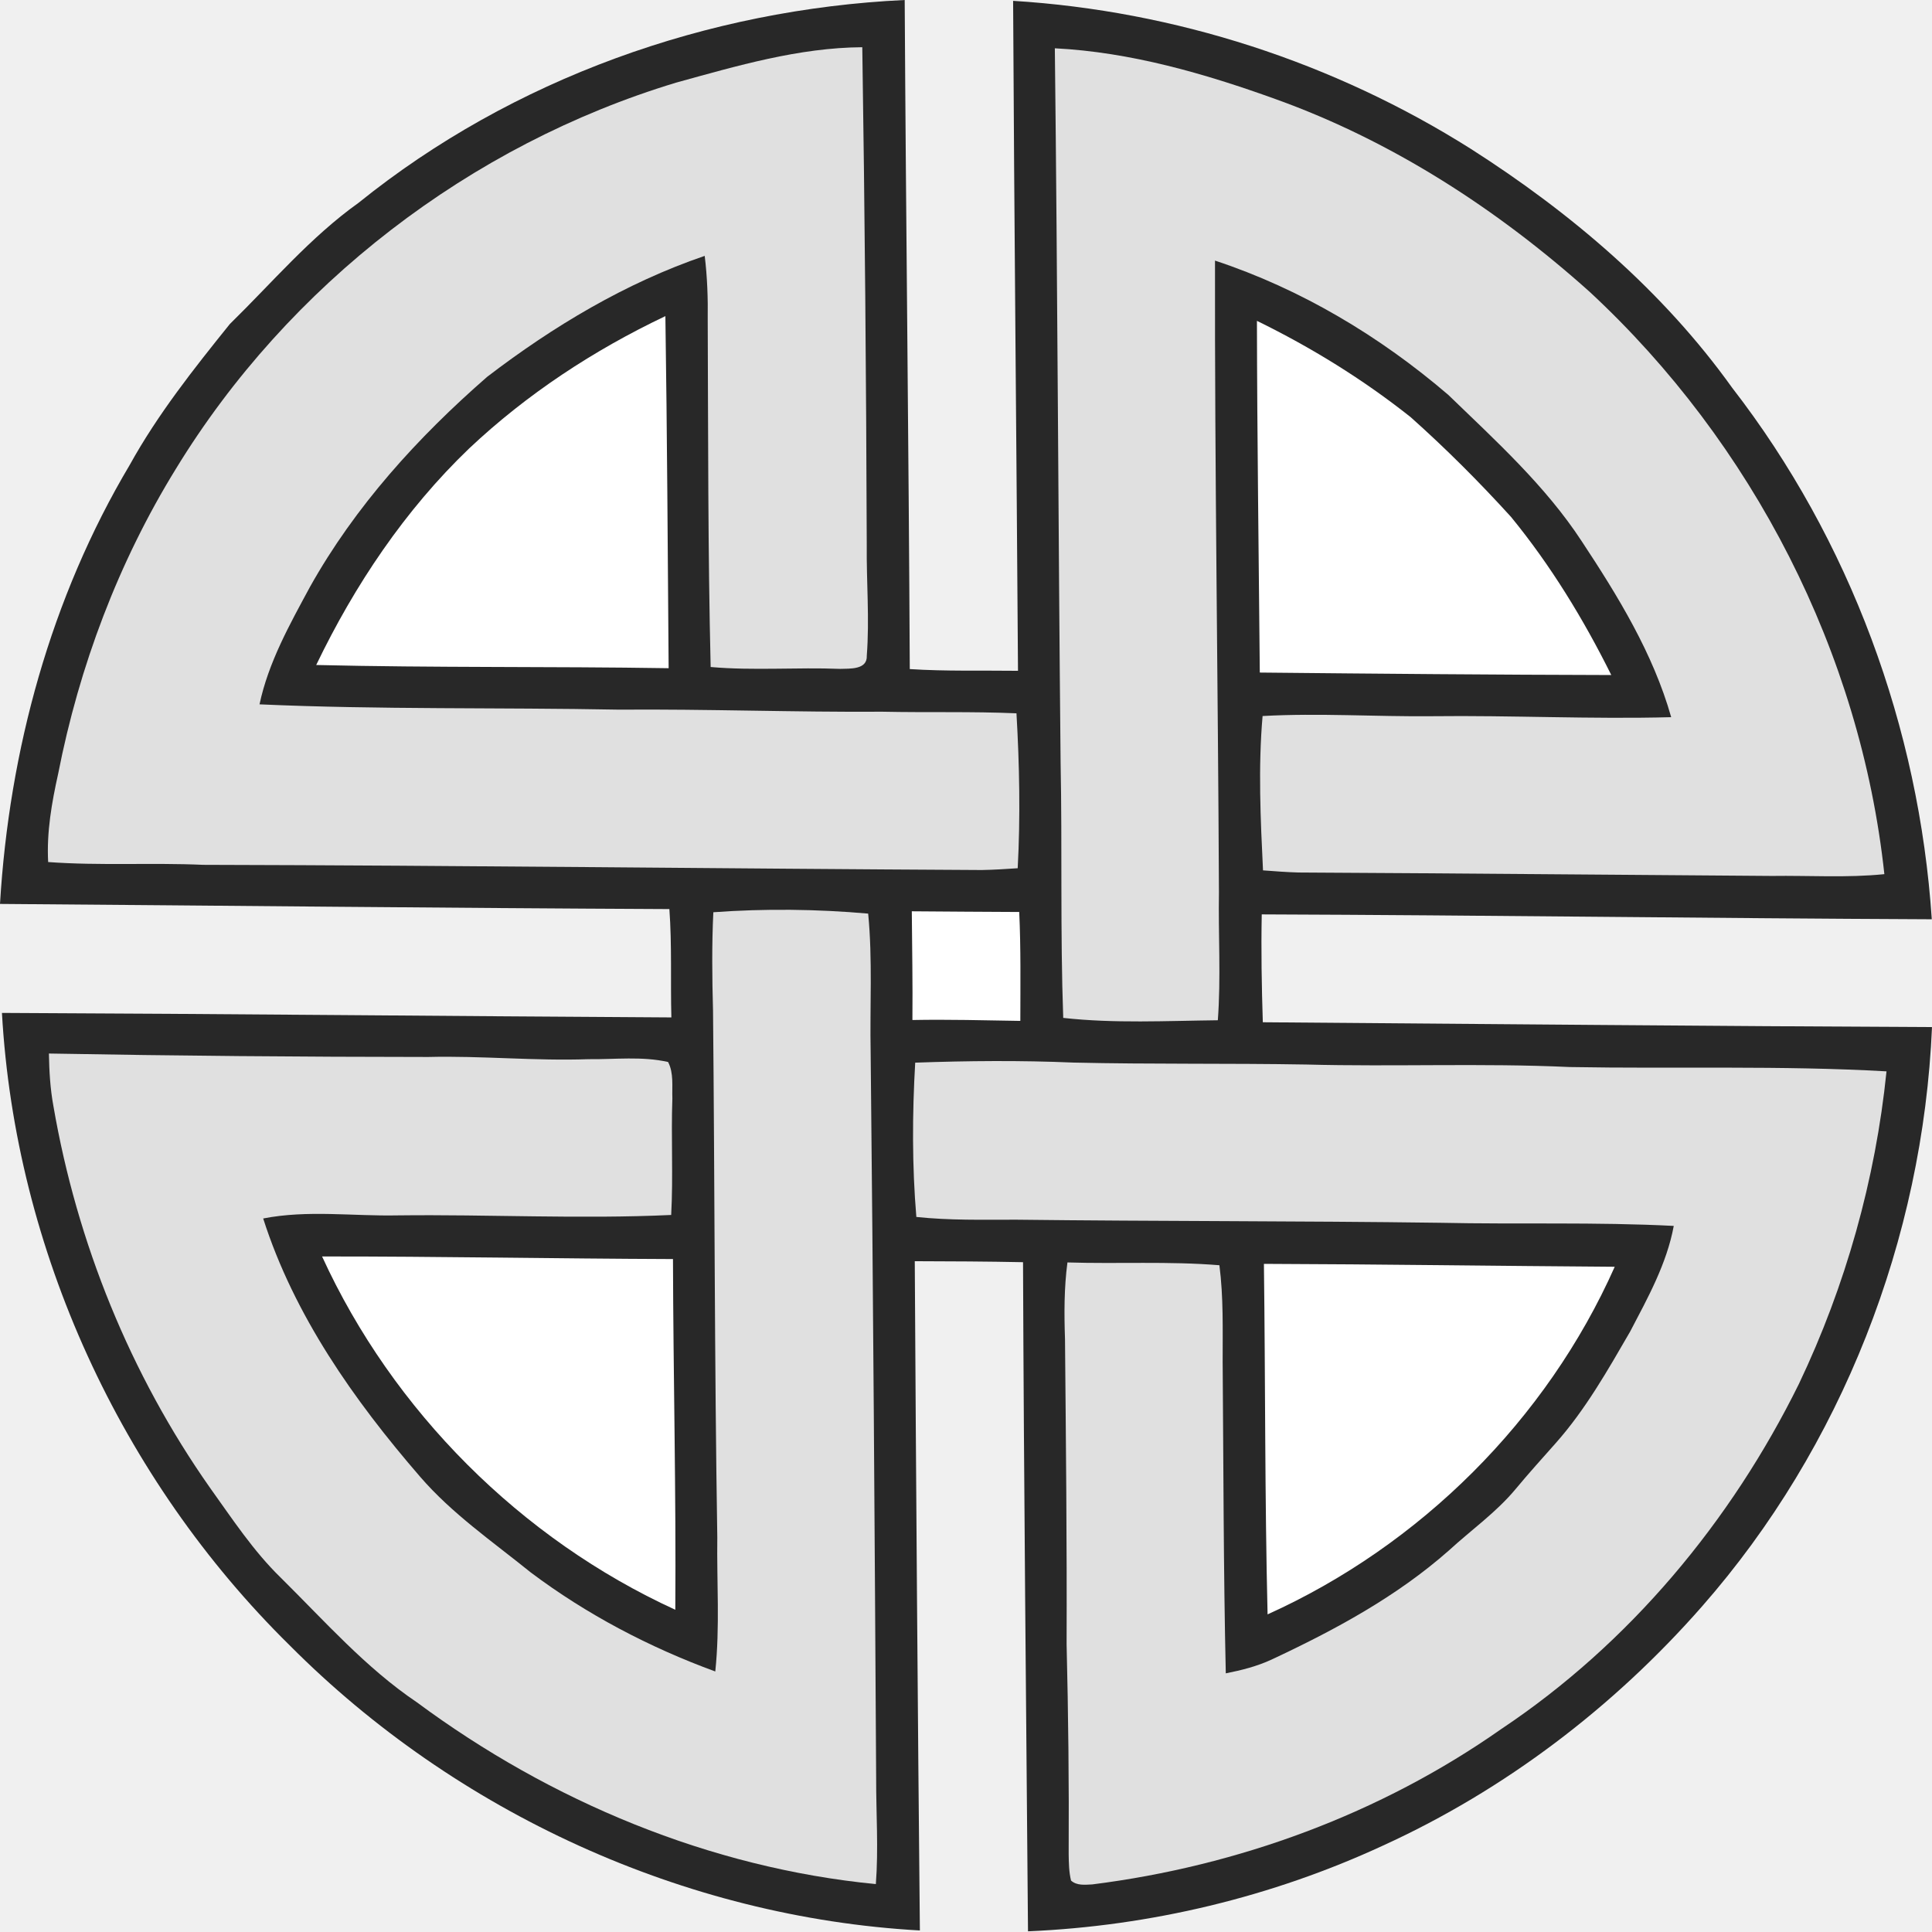
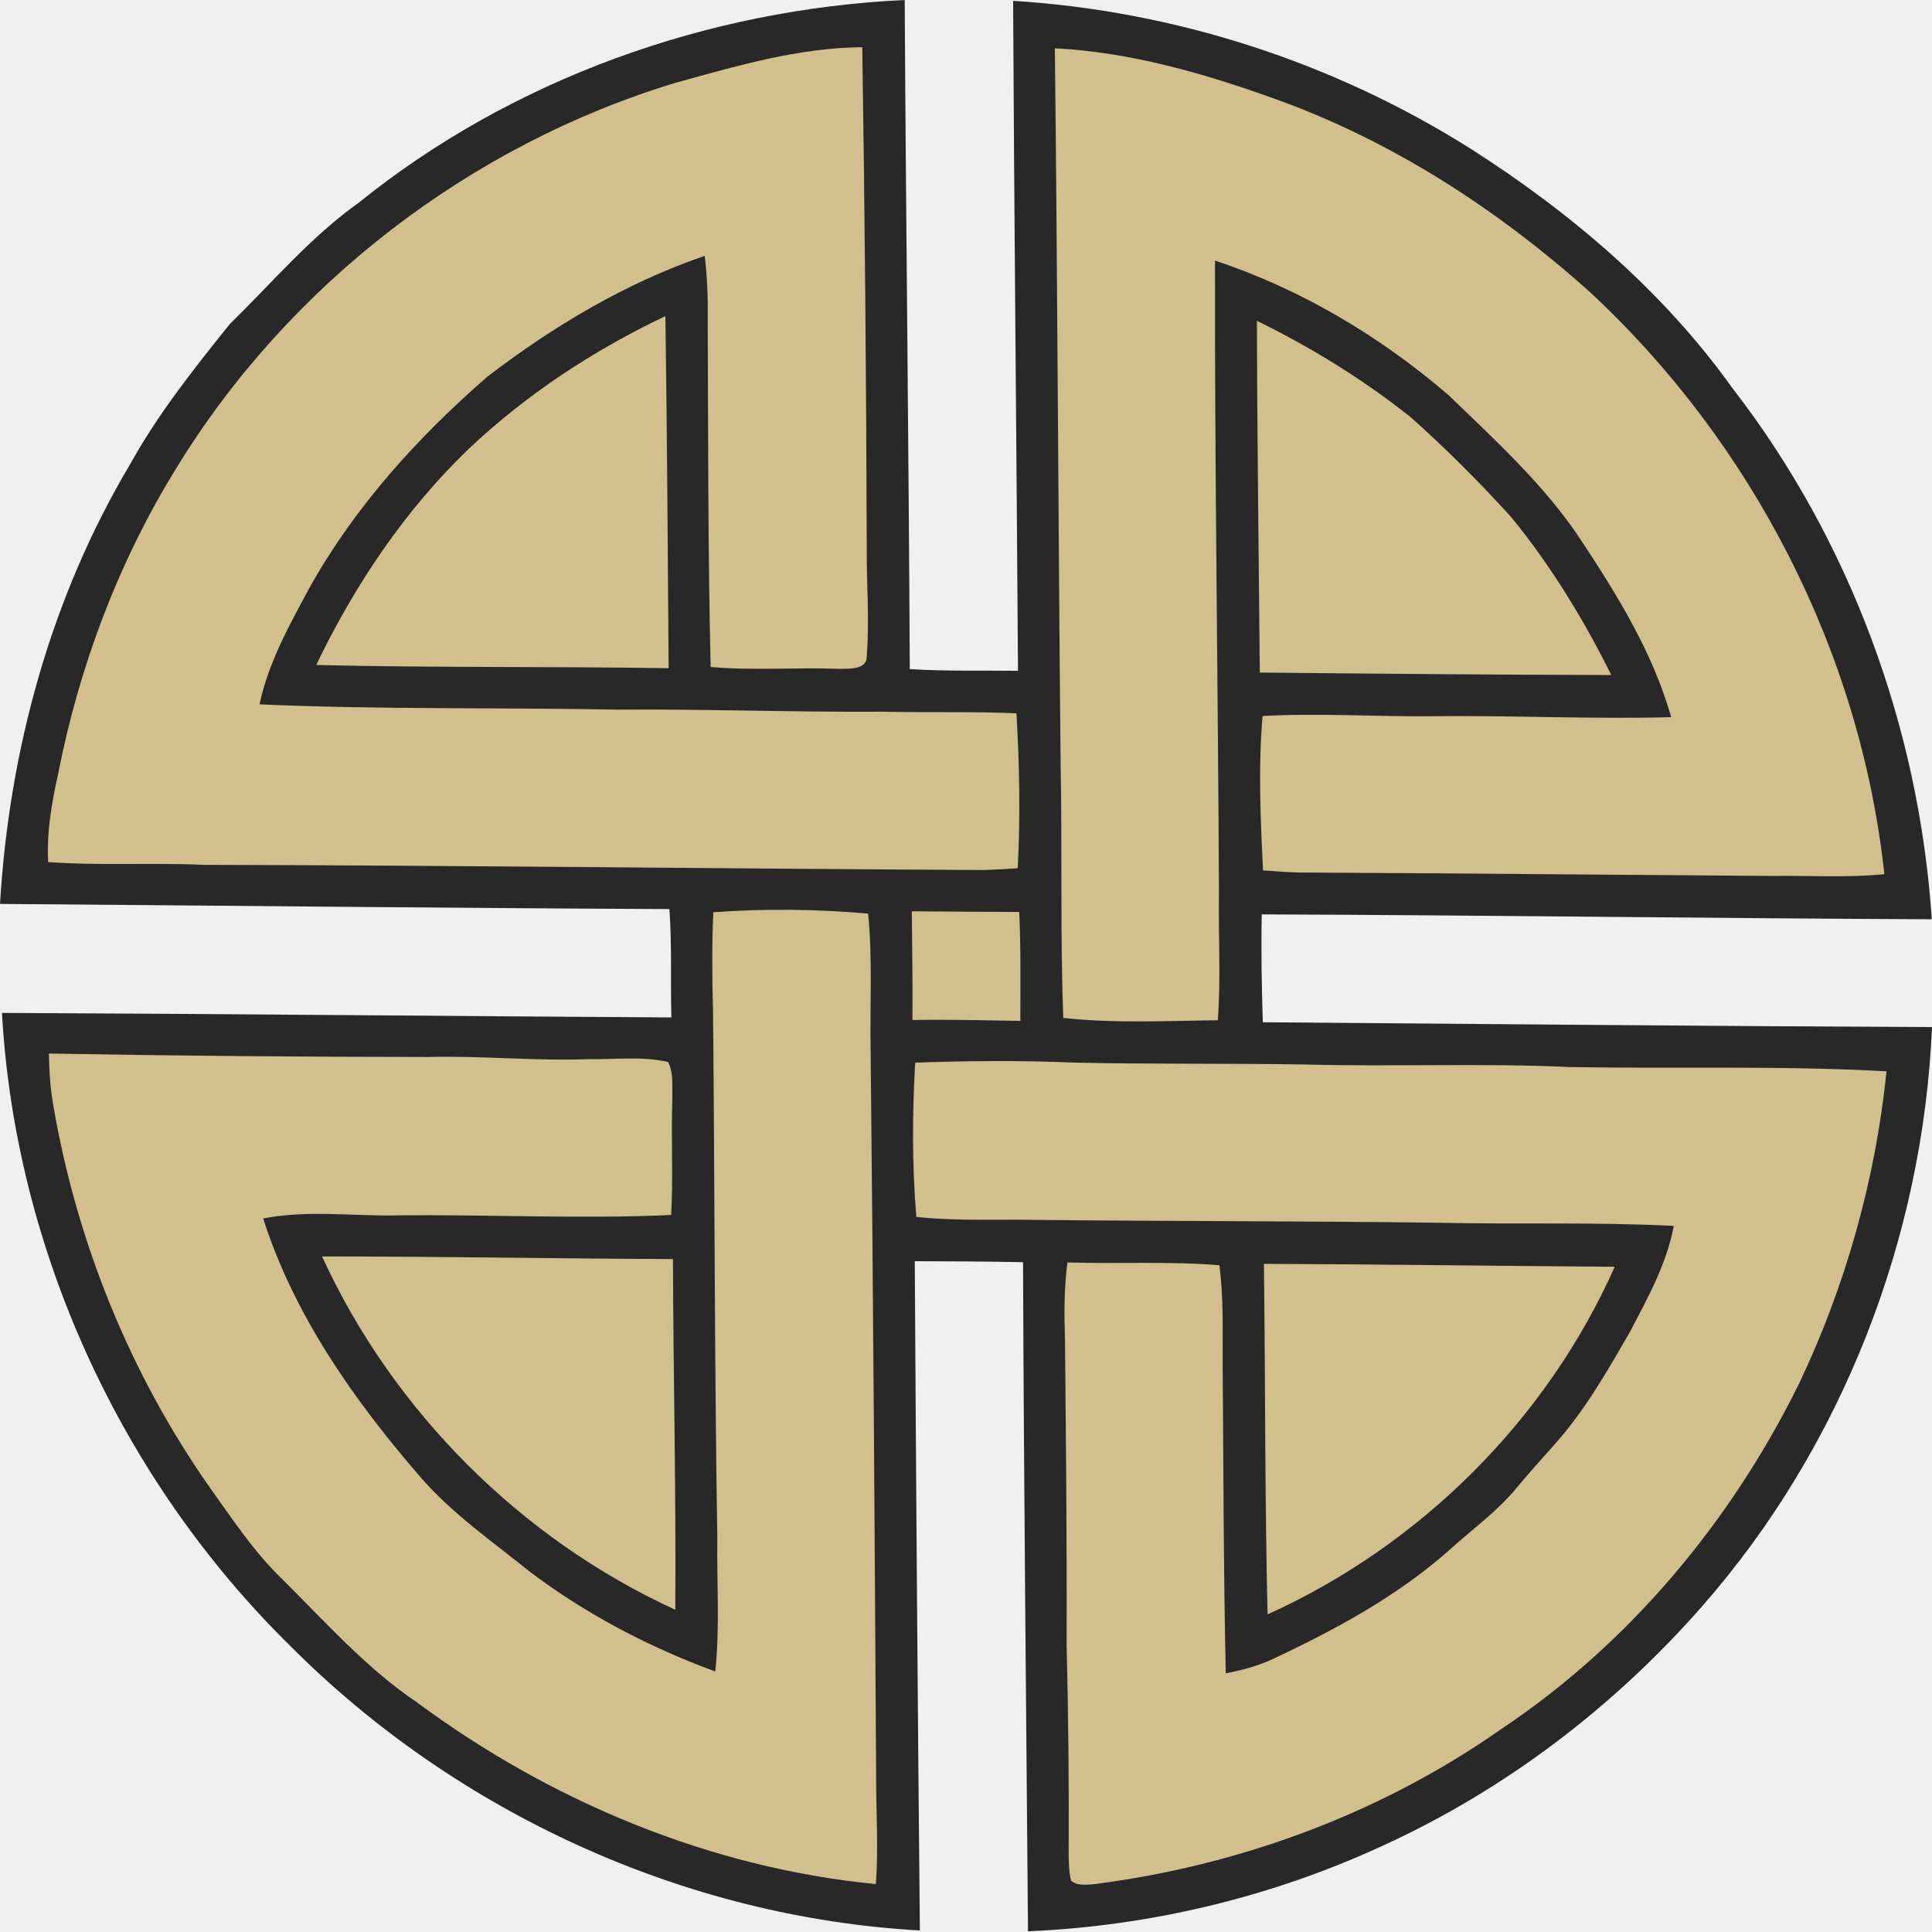
<svg xmlns="http://www.w3.org/2000/svg" version="1.1" id="Ebene_1" x="0px" y="0px" width="357.868px" height="357.74px" viewBox="10.402 6.815 357.868 357.74" enable-background="new 10.402 6.815 357.868 357.74" xml:space="preserve">
  <path fill="#282828" d="M34.432,92.934c5.183-9.369,11.851-17.791,18.54-26.093c7.799-7.63,14.913-16.086,23.836-22.45  C105.326,21.39,141.487,8.534,177.981,6.815c0.227,41.309,0.75,82.618,0.94,123.934c6.668,0.432,13.356,0.234,20.046,0.319  c-0.269-41.366-0.699-82.724-0.904-124.097c29.98,1.853,59.418,11.391,84.812,27.436c18.497,11.809,35.546,26.297,48.373,44.229  c21.806,28.143,34.627,62.968,36.982,98.458c-41.374-0.178-82.74-0.758-124.113-0.905c-0.128,6.66-0.015,13.322,0.198,19.981  c41.315,0.305,82.633,0.722,123.955,0.893c-1.675,39.181-16.7,77.81-42.604,107.316c-16.355,18.646-36.508,33.99-59.085,44.293  c-20.593,9.531-43.099,14.913-65.761,15.883c-0.34-41.311-0.766-82.619-0.92-123.942c-6.683-0.134-13.364-0.169-20.053-0.184  c0.239,41.322,0.537,82.646,0.946,123.97c-43.65-2.438-85.948-21.87-116.729-52.808c-31.261-30.766-50.834-73.305-53.302-117.152  c41.337,0.17,82.668,0.602,123.998,0.835c-0.176-6.684,0.12-13.386-0.367-20.068c-41.331-0.19-82.654-0.644-123.992-0.955  C12.101,145.797,19.815,117.506,34.432,92.934z" />
-   <path fill="#E0E0E0" d="M43.002,93.626c20.803-34.054,54.454-59.969,92.651-71.509c11.265-3.104,22.699-6.478,34.472-6.556  c0.467,30.716,0.729,61.455,0.827,92.186c-0.07,6.844,0.531,13.696,0.007,20.527c0.121,2.623-3.125,2.376-4.928,2.438  c-7.998-0.317-16.009,0.354-23.993-0.346c-0.509-21.438-0.453-42.893-0.544-64.339c0.057-3.945-0.077-7.899-0.558-11.816  c-14.645,5-28.059,13.04-40.291,22.401c-12.848,11.194-24.473,23.992-32.831,38.927c-3.748,6.943-7.686,13.951-9.341,21.743  c22.189,0.99,44.399,0.559,66.603,0.983c16.263-0.127,32.52,0.487,48.791,0.382c8.266,0.177,16.554-0.063,24.818,0.297  c0.551,9.546,0.742,19.141,0.227,28.695c-2.213,0.147-4.439,0.296-6.653,0.332c-48.069-0.255-96.138-0.849-144.208-0.961  c-9.574-0.425-19.163,0.184-28.729-0.517c-0.297-5.516,0.658-10.981,1.853-16.348C25.069,130.241,32.345,110.916,43.002,93.626z" />
-   <path fill="#FFFFFF" d="M68.974,129.993c7.127-14.807,16.433-28.708,28.334-40.114c10.684-10.075,23.094-18.215,36.345-24.508  c0.326,21.736,0.432,43.479,0.602,65.216C112.497,130.241,90.724,130.517,68.974,129.993z" />
-   <path fill="#E0E0E0" d="M20.296,211.692c-0.594-3.21-0.778-6.479-0.834-9.73c23.419,0.426,46.839,0.623,70.258,0.638  c9.906-0.247,19.799,0.764,29.698,0.409c4.907,0.058,9.907-0.571,14.736,0.523c1.075,2.064,0.707,4.497,0.792,6.746  c-0.254,7.198,0.169,14.396-0.219,21.588c-16.879,0.785-33.786-0.128-50.664,0.077c-8.302,0.17-16.681-1.039-24.912,0.573  c5.742,17.96,16.822,33.679,29.048,47.813c5.939,6.887,13.471,12.057,20.492,17.734c10.38,7.806,22.02,13.901,34.203,18.363  c0.87-8.253,0.262-16.554,0.375-24.826c-0.523-32.527-0.474-65.063-0.792-97.581c-0.169-6.081-0.233-12.155,0.057-18.229  c9.532-0.692,19.156-0.587,28.681,0.254c0.834,8.557,0.29,17.162,0.46,25.746c0.474,44.781,0.75,89.563,1.018,134.351  c-0.014,6.563,0.445,13.116-0.056,19.672c-30.746-2.998-60.253-15.337-85.001-33.665c-9.504-6.406-17.112-15.075-25.215-23.08  c-5.098-4.957-9.001-10.925-13.124-16.674C34.523,261.374,24.652,236.992,20.296,211.692z" />
-   <path fill="#E0E0E0" d="M206.859,148.053c-0.438-44.097-0.56-88.198-1.067-132.293c14.036,0.714,27.719,4.667,40.878,9.411  c21.596,7.75,41.16,20.443,58.188,35.702c30.172,27.979,50.184,66.885,54.588,107.862c-6.93,0.707-13.88,0.233-20.824,0.332  c-29.231-0.197-58.456-0.488-87.681-0.636c-2.205-0.058-4.392-0.233-6.59-0.396c-0.461-9.511-0.906-19.093-0.078-28.589  c10.465-0.58,20.943,0.141,31.416,0.034c14.758-0.176,29.522,0.574,44.271,0.178c-3.351-11.823-9.871-22.444-16.595-32.619  c-6.726-10.273-15.911-18.583-24.679-27.067c-12.664-10.869-27.353-19.645-43.227-24.885c-0.063,38.998,0.559,78.002,0.729,117.005  c-0.133,7.898,0.383,15.825-0.205,23.708c-9.539,0.106-19.142,0.616-28.637-0.438C206.782,179.596,207.171,163.821,206.859,148.053z  " />
-   <path fill="#FFFFFF" d="M135.491,304.995c-28.617-13.103-52.326-36.826-65.429-65.442c21.666-0.015,43.325,0.402,64.997,0.48  C135.117,261.685,135.647,283.344,135.491,304.995z" />
-   <path fill="#FFFFFF" d="M243.757,131.394c-0.19-21.716-0.495-43.432-0.53-65.146c10.076,4.928,19.672,10.848,28.469,17.833  c6.525,5.819,12.721,12.015,18.604,18.491c7.34,8.966,13.406,18.908,18.563,29.281C287.158,131.804,265.458,131.612,243.757,131.394  z" />
-   <path fill="#FFFFFF" d="M179.41,195.754c0.063-6.71-0.057-13.421-0.113-20.138c6.633,0.057,13.271,0.092,19.898,0.127  c0.312,6.718,0.213,13.449,0.205,20.174C192.73,195.811,186.07,195.626,179.41,195.754z" />
-   <path fill="#E0E0E0" d="M180.139,232.233c-0.8-9.496-0.758-19.07-0.213-28.581c9.766-0.347,19.537-0.432,29.303-0.014  c14.375,0.332,28.752,0.112,43.127,0.36c16.271,0.431,32.541-0.284,48.805,0.466c19.559,0.354,39.145-0.312,58.683,0.8  c-2.044,20.031-7.56,39.703-16.221,57.884c-12.579,25.505-31.416,48.119-55.147,63.943c-22.353,15.704-48.705,25.371-75.76,28.778  c-1.329,0.058-2.85,0.262-3.924-0.714c-0.389-1.591-0.41-3.238-0.438-4.864c0.076-12.977-0.07-25.966-0.383-38.947  c0.071-18.838-0.128-37.676-0.297-56.513c-0.163-4.729-0.17-9.476,0.452-14.171c9.383,0.29,18.788-0.247,28.149,0.518  c0.765,5.938,0.595,11.922,0.602,17.896c0.154,19.232,0.148,38.473,0.58,57.698c2.906-0.572,5.806-1.308,8.5-2.56  c11.666-5.459,23.164-11.653,32.873-20.243c4.115-3.776,8.738-7.029,12.331-11.356c2.391-2.885,4.907-5.656,7.39-8.464  c5.53-6.224,9.646-13.507,13.797-20.669c3.272-6.258,6.787-12.559,8.088-19.587c-14.433-0.743-28.885-0.263-43.33-0.58  c-26.164-0.354-52.334-0.262-78.496-0.572C192.441,232.742,186.275,232.884,180.139,232.233z" />
-   <path fill="#FFFFFF" d="M245.198,305.851c-0.523-21.639-0.402-43.282-0.679-64.928c21.666,0.07,43.324,0.39,64.982,0.538  C296.889,269.83,273.469,293.081,245.198,305.851z" />
+   <path fill="rgb(209,191,142)" d="M43.002,93.626c20.803-34.054,54.454-59.969,92.651-71.509c11.265-3.104,22.699-6.478,34.472-6.556  c0.467,30.716,0.729,61.455,0.827,92.186c-0.07,6.844,0.531,13.696,0.007,20.527c0.121,2.623-3.125,2.376-4.928,2.438  c-7.998-0.317-16.009,0.354-23.993-0.346c-0.509-21.438-0.453-42.893-0.544-64.339c0.057-3.945-0.077-7.899-0.558-11.816  c-14.645,5-28.059,13.04-40.291,22.401c-12.848,11.194-24.473,23.992-32.831,38.927c-3.748,6.943-7.686,13.951-9.341,21.743  c22.189,0.99,44.399,0.559,66.603,0.983c16.263-0.127,32.52,0.487,48.791,0.382c8.266,0.177,16.554-0.063,24.818,0.297  c0.551,9.546,0.742,19.141,0.227,28.695c-2.213,0.147-4.439,0.296-6.653,0.332c-48.069-0.255-96.138-0.849-144.208-0.961  c-9.574-0.425-19.163,0.184-28.729-0.517c-0.297-5.516,0.658-10.981,1.853-16.348C25.069,130.241,32.345,110.916,43.002,93.626z" />
+   <path fill="rgb(209,191,142)" d="M68.974,129.993c7.127-14.807,16.433-28.708,28.334-40.114c10.684-10.075,23.094-18.215,36.345-24.508  c0.326,21.736,0.432,43.479,0.602,65.216C112.497,130.241,90.724,130.517,68.974,129.993z" />
+   <path fill="rgb(209,191,142)" d="M20.296,211.692c-0.594-3.21-0.778-6.479-0.834-9.73c23.419,0.426,46.839,0.623,70.258,0.638  c9.906-0.247,19.799,0.764,29.698,0.409c4.907,0.058,9.907-0.571,14.736,0.523c1.075,2.064,0.707,4.497,0.792,6.746  c-0.254,7.198,0.169,14.396-0.219,21.588c-16.879,0.785-33.786-0.128-50.664,0.077c-8.302,0.17-16.681-1.039-24.912,0.573  c5.742,17.96,16.822,33.679,29.048,47.813c5.939,6.887,13.471,12.057,20.492,17.734c10.38,7.806,22.02,13.901,34.203,18.363  c0.87-8.253,0.262-16.554,0.375-24.826c-0.523-32.527-0.474-65.063-0.792-97.581c-0.169-6.081-0.233-12.155,0.057-18.229  c9.532-0.692,19.156-0.587,28.681,0.254c0.834,8.557,0.29,17.162,0.46,25.746c0.474,44.781,0.75,89.563,1.018,134.351  c-0.014,6.563,0.445,13.116-0.056,19.672c-30.746-2.998-60.253-15.337-85.001-33.665c-9.504-6.406-17.112-15.075-25.215-23.08  c-5.098-4.957-9.001-10.925-13.124-16.674C34.523,261.374,24.652,236.992,20.296,211.692z" />
+   <path fill="rgb(209,191,142)" d="M206.859,148.053c-0.438-44.097-0.56-88.198-1.067-132.293c14.036,0.714,27.719,4.667,40.878,9.411  c21.596,7.75,41.16,20.443,58.188,35.702c30.172,27.979,50.184,66.885,54.588,107.862c-6.93,0.707-13.88,0.233-20.824,0.332  c-29.231-0.197-58.456-0.488-87.681-0.636c-2.205-0.058-4.392-0.233-6.59-0.396c-0.461-9.511-0.906-19.093-0.078-28.589  c10.465-0.58,20.943,0.141,31.416,0.034c14.758-0.176,29.522,0.574,44.271,0.178c-3.351-11.823-9.871-22.444-16.595-32.619  c-6.726-10.273-15.911-18.583-24.679-27.067c-12.664-10.869-27.353-19.645-43.227-24.885c-0.063,38.998,0.559,78.002,0.729,117.005  c-0.133,7.898,0.383,15.825-0.205,23.708c-9.539,0.106-19.142,0.616-28.637-0.438C206.782,179.596,207.171,163.821,206.859,148.053z  " />
+   <path fill="rgb(209,191,142)" d="M135.491,304.995c-28.617-13.103-52.326-36.826-65.429-65.442c21.666-0.015,43.325,0.402,64.997,0.48  C135.117,261.685,135.647,283.344,135.491,304.995z" />
+   <path fill="rgb(209,191,142)" d="M243.757,131.394c-0.19-21.716-0.495-43.432-0.53-65.146c10.076,4.928,19.672,10.848,28.469,17.833  c6.525,5.819,12.721,12.015,18.604,18.491c7.34,8.966,13.406,18.908,18.563,29.281C287.158,131.804,265.458,131.612,243.757,131.394  z" />
+   <path fill="rgb(209,191,142)" d="M179.41,195.754c0.063-6.71-0.057-13.421-0.113-20.138c6.633,0.057,13.271,0.092,19.898,0.127  c0.312,6.718,0.213,13.449,0.205,20.174C192.73,195.811,186.07,195.626,179.41,195.754z" />
+   <path fill="rgb(209,191,142)" d="M180.139,232.233c-0.8-9.496-0.758-19.07-0.213-28.581c9.766-0.347,19.537-0.432,29.303-0.014  c14.375,0.332,28.752,0.112,43.127,0.36c16.271,0.431,32.541-0.284,48.805,0.466c19.559,0.354,39.145-0.312,58.683,0.8  c-2.044,20.031-7.56,39.703-16.221,57.884c-12.579,25.505-31.416,48.119-55.147,63.943c-22.353,15.704-48.705,25.371-75.76,28.778  c-1.329,0.058-2.85,0.262-3.924-0.714c-0.389-1.591-0.41-3.238-0.438-4.864c0.076-12.977-0.07-25.966-0.383-38.947  c0.071-18.838-0.128-37.676-0.297-56.513c-0.163-4.729-0.17-9.476,0.452-14.171c9.383,0.29,18.788-0.247,28.149,0.518  c0.765,5.938,0.595,11.922,0.602,17.896c0.154,19.232,0.148,38.473,0.58,57.698c2.906-0.572,5.806-1.308,8.5-2.56  c11.666-5.459,23.164-11.653,32.873-20.243c4.115-3.776,8.738-7.029,12.331-11.356c2.391-2.885,4.907-5.656,7.39-8.464  c5.53-6.224,9.646-13.507,13.797-20.669c3.272-6.258,6.787-12.559,8.088-19.587c-14.433-0.743-28.885-0.263-43.33-0.58  c-26.164-0.354-52.334-0.262-78.496-0.572C192.441,232.742,186.275,232.884,180.139,232.233z" />
+   <path fill="rgb(209,191,142)" d="M245.198,305.851c-0.523-21.639-0.402-43.282-0.679-64.928c21.666,0.07,43.324,0.39,64.982,0.538  C296.889,269.83,273.469,293.081,245.198,305.851z" />
</svg>
